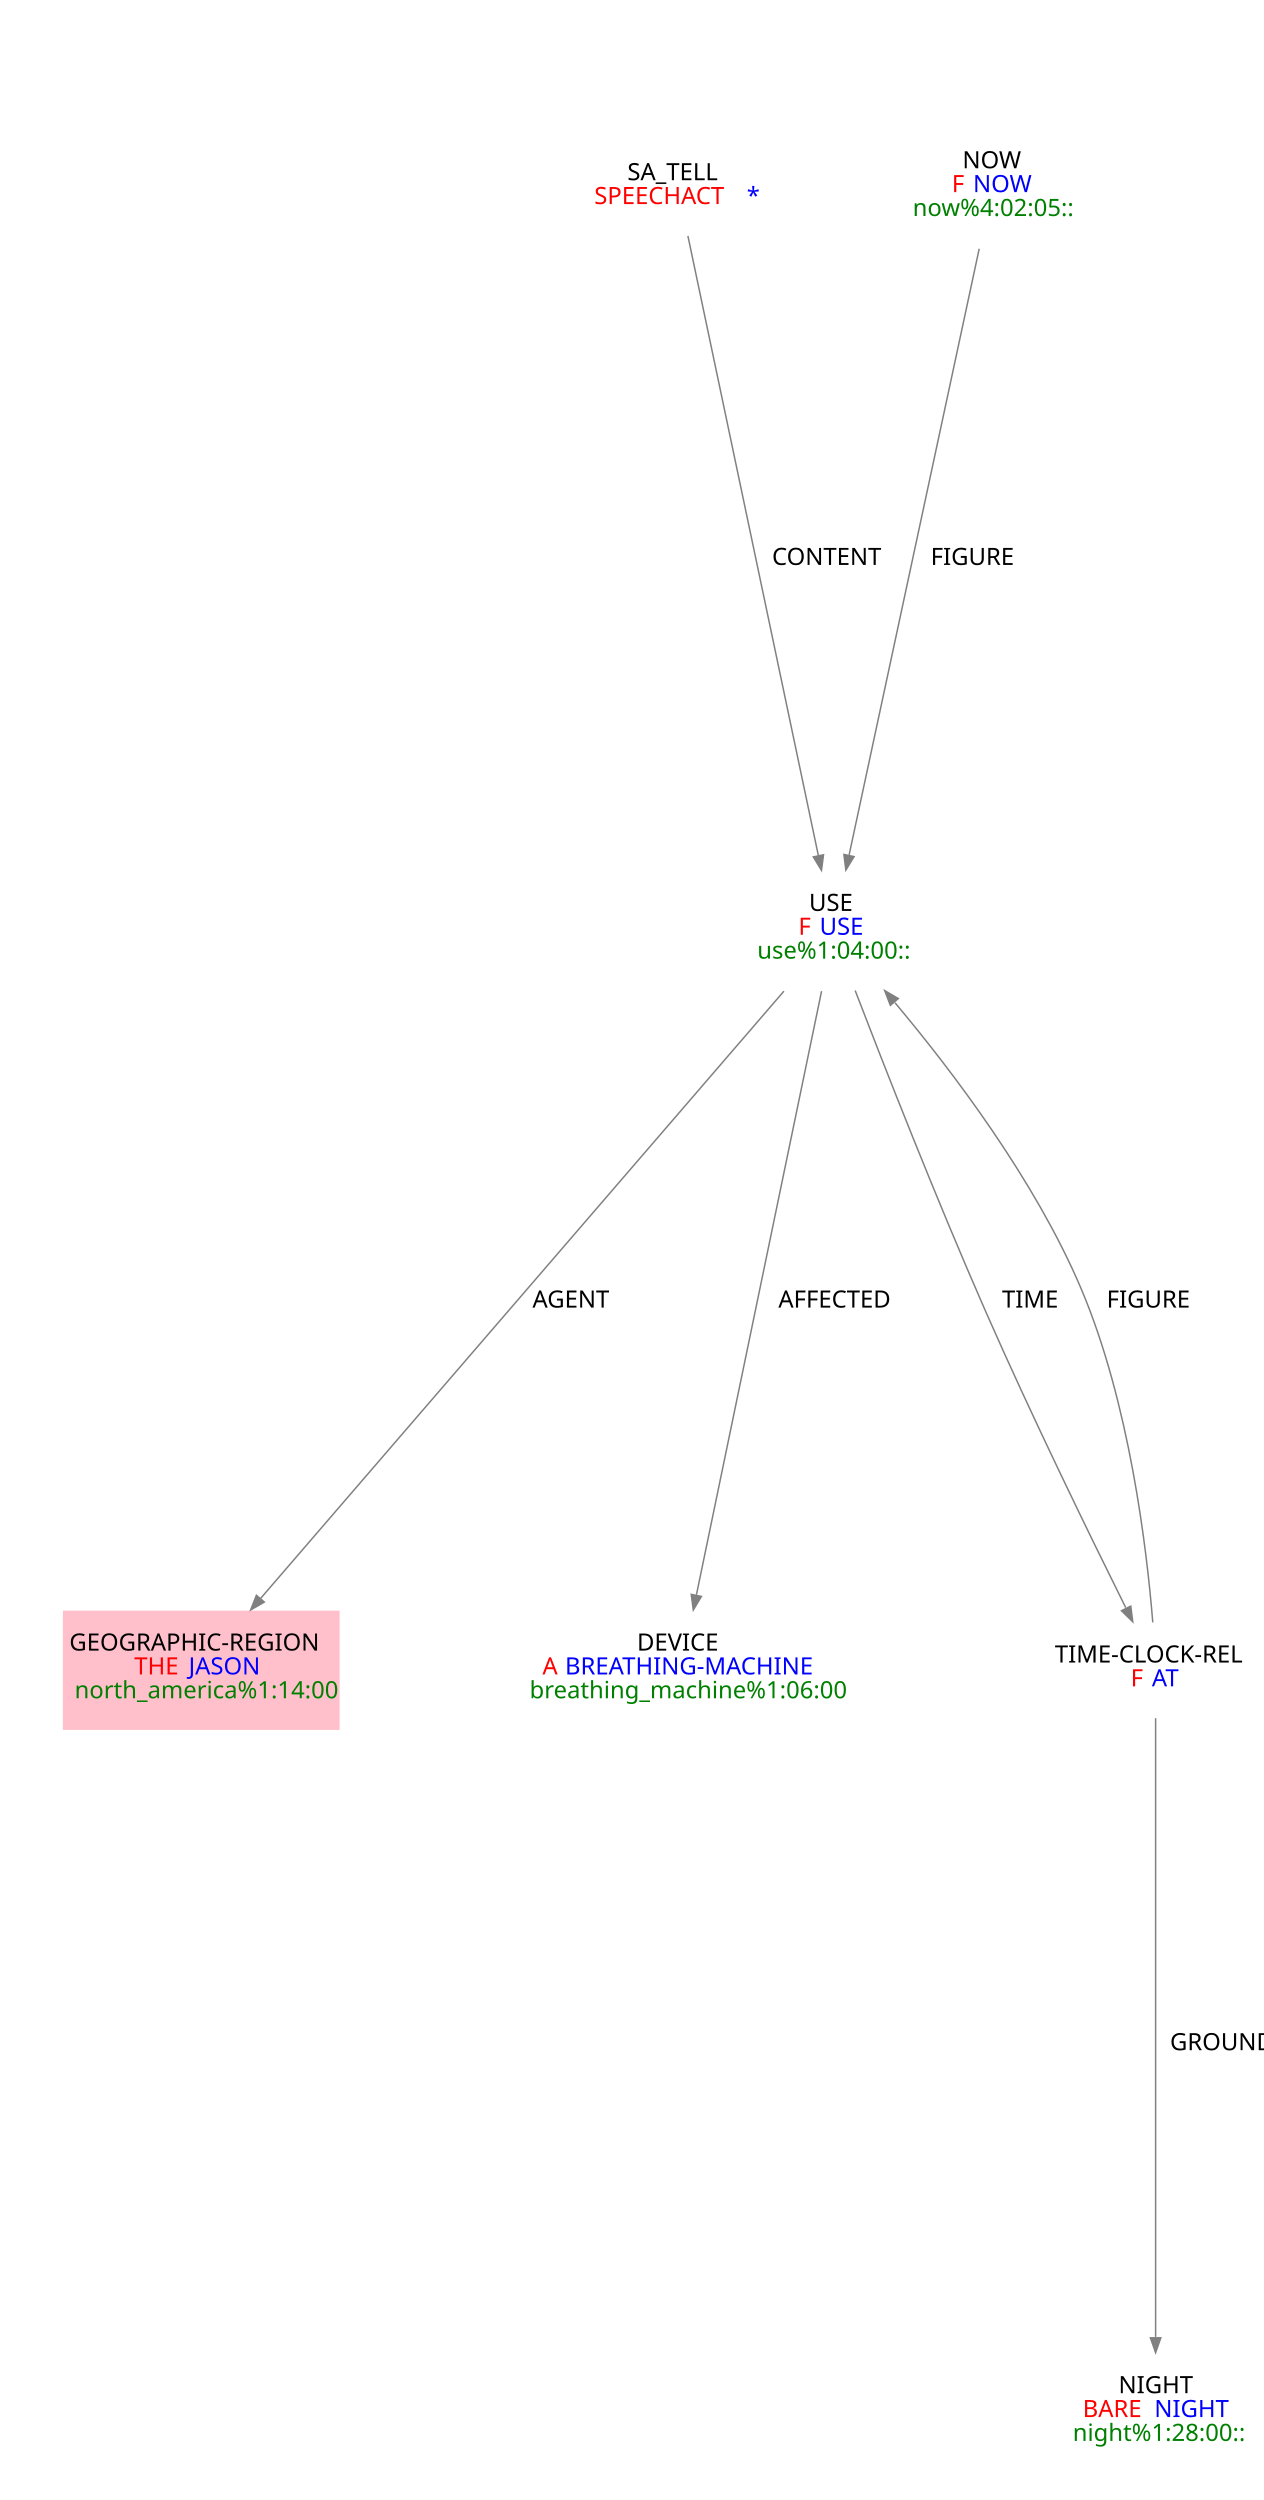
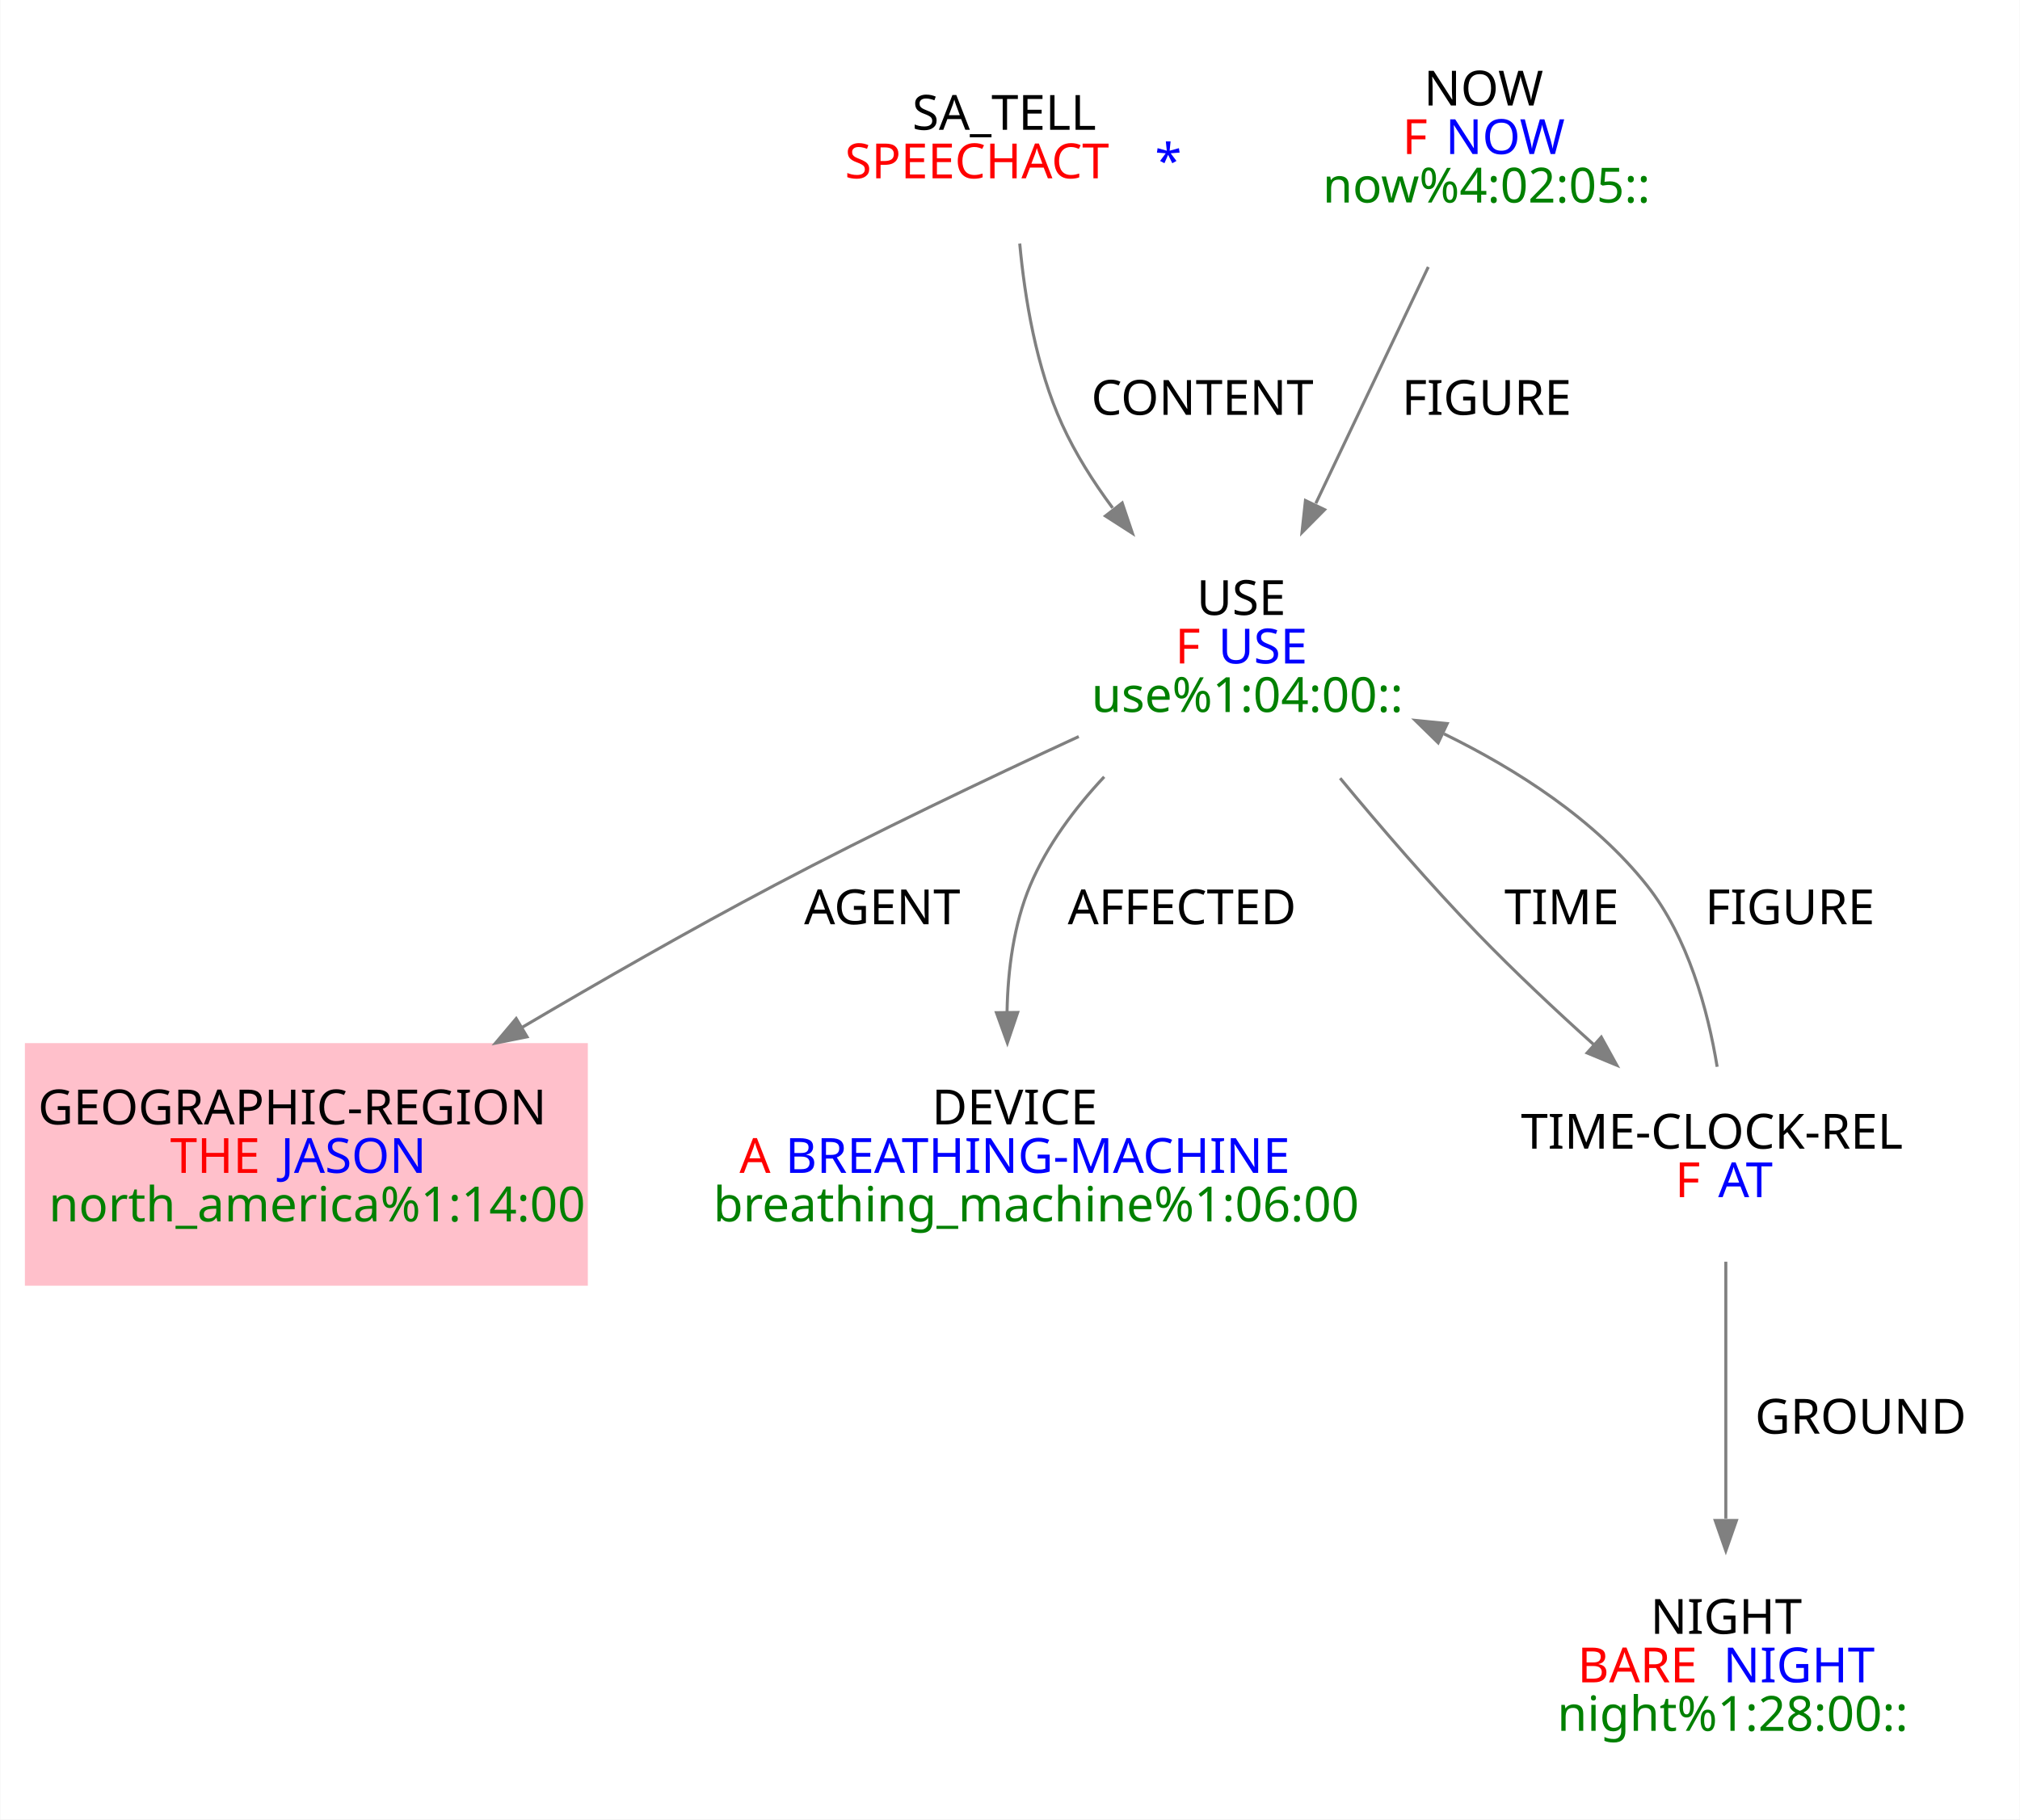
- <svg xmlns="http://www.w3.org/2000/svg" xmlns:xlink="http://www.w3.org/1999/xlink" width="432pt" height="855pt" viewBox="0.00 0.00 432.00 854.94">
-   <g id="graph0" class="graph" transform="scale(1.02 1.02) rotate(0) translate(4 868)">
-     <polygon fill="white" stroke="transparent" points="-4,4 -4,-868 436.62,-868 436.62,4 -4,4" />
+ <svg xmlns="http://www.w3.org/2000/svg" xmlns:xlink="http://www.w3.org/1999/xlink" width="333pt" height="300pt" viewBox="0.00 0.00 332.89 300.00">
+   <g id="graph0" class="graph" transform="scale(1 1) rotate(0) translate(4 296)">
+     <polygon fill="white" stroke="transparent" points="-4,4 -4,-296 328.89,-296 328.89,4 -4,4" />
    <g id="node1" class="node">
      <g id="a_node1">
        <a xlink:href="http://trips.ihmc.us/lexicon/data/ONT::SA_TELL.xml" xlink:title="&lt;font color=&quot;green&quot;&gt;&lt;br /&gt;&lt;/font&gt; &lt;font color=&quot;black&quot;&gt;SA_TELL&lt;/font&gt; &lt;font color=&quot;green&quot;&gt;&lt;br /&gt;&lt;/font&gt; &lt;font color=&quot;red&quot;&gt;SPEECHACT&lt;/font&gt; &lt;font color=&quot;blue&quot;&gt;* &lt;/font&gt; &lt;font color=&quot;green&quot;&gt;&lt;br /&gt; &lt;/font&gt;">
-           <text text-anchor="start" x="204.13" y="-807.6" font-family="Work Sans" font-size="8.00"> </text>
-           <text text-anchor="start" x="206.35" y="-807.6" font-family="Work Sans" font-size="8.00">SA_TELL</text>
-           <text text-anchor="start" x="240.6" y="-807.6" font-family="Work Sans" font-size="8.00"> </text>
-           <text text-anchor="start" x="193.02" y="-799.6" font-family="Work Sans" font-size="8.00"> </text>
-           <text text-anchor="start" x="195.25" y="-799.6" font-family="Work Sans" font-size="8.00" fill="red">SPEECHACT</text>
-           <text text-anchor="start" x="244.14" y="-799.6" font-family="Work Sans" font-size="8.00"> </text>
-           <text text-anchor="start" x="246.37" y="-799.6" font-family="Work Sans" font-size="8.00" fill="blue">* </text>
-           <text text-anchor="start" x="251.7" y="-799.6" font-family="Work Sans" font-size="8.00"> </text>
-           <text text-anchor="start" x="222.36" y="-791.6" font-family="Work Sans" font-size="8.00" fill="green"> </text>
+           <text text-anchor="start" x="144.11" y="-274.6" font-family="Work Sans" font-size="8.00"> </text>
+           <text text-anchor="start" x="146.33" y="-274.6" font-family="Work Sans" font-size="8.00">SA_TELL</text>
+           <text text-anchor="start" x="180.57" y="-274.6" font-family="Work Sans" font-size="8.00"> </text>
+           <text text-anchor="start" x="133" y="-266.6" font-family="Work Sans" font-size="8.00"> </text>
+           <text text-anchor="start" x="135.22" y="-266.6" font-family="Work Sans" font-size="8.00" fill="red">SPEECHACT</text>
+           <text text-anchor="start" x="184.12" y="-266.6" font-family="Work Sans" font-size="8.00"> </text>
+           <text text-anchor="start" x="186.34" y="-266.6" font-family="Work Sans" font-size="8.00" fill="blue">* </text>
+           <text text-anchor="start" x="191.68" y="-266.6" font-family="Work Sans" font-size="8.00"> </text>
+           <text text-anchor="start" x="162.34" y="-258.6" font-family="Work Sans" font-size="8.00" fill="green"> </text>
        </a>
      </g>
    </g>
    <g id="node2" class="node">
      <g id="a_node2">
        <a xlink:href="http://trips.ihmc.us/lexicon/data/ONT::USE.xml" xlink:title="&lt;font color=&quot;green&quot;&gt;&lt;br /&gt;&lt;/font&gt; &lt;font color=&quot;black&quot;&gt;USE&lt;/font&gt; &lt;font color=&quot;green&quot;&gt;&lt;br /&gt;&lt;/font&gt; &lt;font color=&quot;red&quot;&gt;F&lt;/font&gt; &lt;font color=&quot;blue&quot;&gt;USE&lt;/font&gt; &lt;font color=&quot;green&quot;&gt;&lt;br /&gt;&lt;/font&gt; &lt;font color=&quot;green&quot;&gt;use%1:04:00::&lt;/font&gt; &lt;font color=&quot;green&quot;&gt;&lt;br /&gt; &lt;/font&gt;">
-           <text text-anchor="start" x="265.03" y="-562.6" font-family="Work Sans" font-size="8.00"> </text>
-           <text text-anchor="start" x="267.25" y="-562.6" font-family="Work Sans" font-size="8.00">USE</text>
-           <text text-anchor="start" x="283.7" y="-562.6" font-family="Work Sans" font-size="8.00"> </text>
-           <text text-anchor="start" x="261.47" y="-554.6" font-family="Work Sans" font-size="8.00"> </text>
-           <text text-anchor="start" x="263.7" y="-554.6" font-family="Work Sans" font-size="8.00" fill="red">F</text>
-           <text text-anchor="start" x="268.58" y="-554.6" font-family="Work Sans" font-size="8.00"> </text>
-           <text text-anchor="start" x="270.8" y="-554.6" font-family="Work Sans" font-size="8.00" fill="blue">USE</text>
-           <text text-anchor="start" x="287.25" y="-554.6" font-family="Work Sans" font-size="8.00"> </text>
-           <text text-anchor="start" x="247.68" y="-546.6" font-family="Work Sans" font-size="8.00"> </text>
-           <text text-anchor="start" x="249.9" y="-546.6" font-family="Work Sans" font-size="8.00" fill="green">use%1:04:00::</text>
-           <text text-anchor="start" x="301.05" y="-546.6" font-family="Work Sans" font-size="8.00"> </text>
-           <text text-anchor="start" x="274.36" y="-538.6" font-family="Work Sans" font-size="8.00" fill="green"> </text>
+           <text text-anchor="start" x="191" y="-194.6" font-family="Work Sans" font-size="8.00"> </text>
+           <text text-anchor="start" x="193.22" y="-194.6" font-family="Work Sans" font-size="8.00">USE</text>
+           <text text-anchor="start" x="209.67" y="-194.6" font-family="Work Sans" font-size="8.00"> </text>
+           <text text-anchor="start" x="187.45" y="-186.6" font-family="Work Sans" font-size="8.00"> </text>
+           <text text-anchor="start" x="189.67" y="-186.6" font-family="Work Sans" font-size="8.00" fill="red">F</text>
+           <text text-anchor="start" x="194.56" y="-186.6" font-family="Work Sans" font-size="8.00"> </text>
+           <text text-anchor="start" x="196.78" y="-186.6" font-family="Work Sans" font-size="8.00" fill="blue">USE</text>
+           <text text-anchor="start" x="213.23" y="-186.6" font-family="Work Sans" font-size="8.00"> </text>
+           <text text-anchor="start" x="173.65" y="-178.6" font-family="Work Sans" font-size="8.00"> </text>
+           <text text-anchor="start" x="175.88" y="-178.6" font-family="Work Sans" font-size="8.00" fill="green">use%1:04:00::</text>
+           <text text-anchor="start" x="227.02" y="-178.6" font-family="Work Sans" font-size="8.00"> </text>
+           <text text-anchor="start" x="200.34" y="-170.6" font-family="Work Sans" font-size="8.00" fill="green"> </text>
        </a>
      </g>
    </g>
-     <g id="edge5" class="edge">
-       <path fill="none" stroke="grey" stroke-width="0.5" d="M226.65,-788.92C235.37,-747.5 259.74,-631.73 270.39,-581.15" />
-       <polygon fill="grey" stroke="grey" stroke-width="0.5" points="272.12,-581.43 271.44,-576.18 268.69,-580.71 272.12,-581.43" />
-       <text text-anchor="middle" x="273.18" y="-678.6" font-family="Work Sans" font-size="8.00"> CONTENT   </text>
+     <g id="edge7" class="edge">
+       <path fill="none" stroke="grey" stroke-width="0.5" d="M164.05,-255.84C164.88,-246.83 166.76,-235.37 171.04,-226 173.21,-221.23 176.15,-216.57 179.36,-212.25" />
+       <polygon fill="grey" stroke="grey" stroke-width="0.5" points="180.94,-213.07 182.63,-208.06 178.18,-210.92 180.94,-213.07" />
+       <text text-anchor="middle" x="194.16" y="-227.6" font-family="Work Sans" font-size="8.00"> CONTENT   </text>
    </g>
    <g id="node3" class="node">
      <g id="a_node3">
        <a xlink:href="http://trips.ihmc.us/lexicon/data/ONT::GEOGRAPHIC-REGION.xml" xlink:title="&lt;font color=&quot;green&quot;&gt;&lt;br /&gt;&lt;/font&gt; &lt;font color=&quot;black&quot;&gt;GEOGRAPHIC-REGION&lt;/font&gt; &lt;font color=&quot;green&quot;&gt;&lt;br /&gt;&lt;/font&gt; &lt;font color=&quot;red&quot;&gt;THE&lt;/font&gt; &lt;font color=&quot;blue&quot;&gt;JASON&lt;/font&gt; &lt;font color=&quot;green&quot;&gt;&lt;br /&gt;&lt;/font&gt; &lt;font color=&quot;green&quot;&gt;north_america%1:14:00&lt;/font&gt; &lt;font color=&quot;green&quot;&gt;&lt;br /&gt; &lt;/font&gt;">
-           <polygon fill="pink" stroke="transparent" points="109.87,-328 17.08,-328 17.08,-288 109.87,-288 109.87,-328" />
-           <text text-anchor="start" x="17.03" y="-314.6" font-family="Work Sans" font-size="8.00"> </text>
-           <text text-anchor="start" x="19.25" y="-314.6" font-family="Work Sans" font-size="8.00">GEOGRAPHIC-REGION</text>
-           <text text-anchor="start" x="107.7" y="-314.6" font-family="Work Sans" font-size="8.00"> </text>
-           <text text-anchor="start" x="38.8" y="-306.6" font-family="Work Sans" font-size="8.00"> </text>
-           <text text-anchor="start" x="41.03" y="-306.6" font-family="Work Sans" font-size="8.00" fill="red">THE</text>
-           <text text-anchor="start" x="57.03" y="-306.6" font-family="Work Sans" font-size="8.00"> </text>
-           <text text-anchor="start" x="59.25" y="-306.6" font-family="Work Sans" font-size="8.00" fill="blue">JASON</text>
-           <text text-anchor="start" x="85.92" y="-306.6" font-family="Work Sans" font-size="8.00"> </text>
-           <text text-anchor="start" x="18.78" y="-298.6" font-family="Work Sans" font-size="8.00"> </text>
-           <text text-anchor="start" x="21" y="-298.6" font-family="Work Sans" font-size="8.00" fill="green">north_america%1:14:00</text>
-           <text text-anchor="start" x="105.95" y="-298.6" font-family="Work Sans" font-size="8.00"> </text>
-           <text text-anchor="start" x="62.36" y="-290.6" font-family="Work Sans" font-size="8.00" fill="green"> </text>
+           <polygon fill="pink" stroke="transparent" points="92.85,-124 0.05,-124 0.05,-84 92.85,-84 92.85,-124" />
+           <text text-anchor="start" x="0" y="-110.6" font-family="Work Sans" font-size="8.00"> </text>
+           <text text-anchor="start" x="2.22" y="-110.6" font-family="Work Sans" font-size="8.00">GEOGRAPHIC-REGION</text>
+           <text text-anchor="start" x="90.68" y="-110.6" font-family="Work Sans" font-size="8.00"> </text>
+           <text text-anchor="start" x="21.78" y="-102.6" font-family="Work Sans" font-size="8.00"> </text>
+           <text text-anchor="start" x="24" y="-102.6" font-family="Work Sans" font-size="8.00" fill="red">THE</text>
+           <text text-anchor="start" x="40" y="-102.6" font-family="Work Sans" font-size="8.00"> </text>
+           <text text-anchor="start" x="42.22" y="-102.6" font-family="Work Sans" font-size="8.00" fill="blue">JASON</text>
+           <text text-anchor="start" x="68.9" y="-102.6" font-family="Work Sans" font-size="8.00"> </text>
+           <text text-anchor="start" x="1.76" y="-94.6" font-family="Work Sans" font-size="8.00"> </text>
+           <text text-anchor="start" x="3.98" y="-94.6" font-family="Work Sans" font-size="8.00" fill="green">north_america%1:14:00</text>
+           <text text-anchor="start" x="88.92" y="-94.6" font-family="Work Sans" font-size="8.00"> </text>
+           <text text-anchor="start" x="45.34" y="-86.6" font-family="Work Sans" font-size="8.00" fill="green"> </text>
+         </a>
+       </g>
+     </g>
+     <g id="edge6" class="edge">
+       <path fill="none" stroke="grey" stroke-width="0.5" d="M173.78,-174.55C158.77,-167.62 139.99,-158.67 123.58,-150 109.78,-142.72 94.92,-134.2 81.95,-126.56" />
+       <polygon fill="grey" stroke="grey" stroke-width="0.5" points="82.83,-125.04 77.63,-124 81.04,-128.05 82.83,-125.04" />
+       <text text-anchor="middle" x="141.38" y="-143.6" font-family="Work Sans" font-size="8.00"> AGENT   </text>
+     </g>
+     <g id="node5" class="node">
+       <g id="a_node5">
+         <a xlink:href="http://trips.ihmc.us/lexicon/data/ONT::DEVICE.xml" xlink:title="&lt;font color=&quot;green&quot;&gt;&lt;br /&gt;&lt;/font&gt; &lt;font color=&quot;black&quot;&gt;DEVICE&lt;/font&gt; &lt;font color=&quot;green&quot;&gt;&lt;br /&gt;&lt;/font&gt; &lt;font color=&quot;red&quot;&gt;A&lt;/font&gt; &lt;font color=&quot;blue&quot;&gt;BREATHING-MACHINE&lt;/font&gt; &lt;font color=&quot;green&quot;&gt;&lt;br /&gt;&lt;/font&gt; &lt;font color=&quot;green&quot;&gt;breathing_machine%1:06:00&lt;/font&gt; &lt;font color=&quot;green&quot;&gt;&lt;br /&gt; &lt;/font&gt;">
+           <text text-anchor="start" x="147.33" y="-110.6" font-family="Work Sans" font-size="8.00"> </text>
+           <text text-anchor="start" x="149.56" y="-110.6" font-family="Work Sans" font-size="8.00">DEVICE</text>
+           <text text-anchor="start" x="179.34" y="-110.6" font-family="Work Sans" font-size="8.00"> </text>
+           <text text-anchor="start" x="115.63" y="-102.6" font-family="Work Sans" font-size="8.00"> </text>
+           <text text-anchor="start" x="117.85" y="-102.6" font-family="Work Sans" font-size="8.00" fill="red">A</text>
+           <text text-anchor="start" x="123.19" y="-102.6" font-family="Work Sans" font-size="8.00"> </text>
+           <text text-anchor="start" x="125.41" y="-102.6" font-family="Work Sans" font-size="8.00" fill="blue">BREATHING-MACHINE</text>
+           <text text-anchor="start" x="211.05" y="-102.6" font-family="Work Sans" font-size="8.00"> </text>
+           <text text-anchor="start" x="111.3" y="-94.6" font-family="Work Sans" font-size="8.00"> </text>
+           <text text-anchor="start" x="113.52" y="-94.6" font-family="Work Sans" font-size="8.00" fill="green">breathing_machine%1:06:00</text>
+           <text text-anchor="start" x="215.38" y="-94.6" font-family="Work Sans" font-size="8.00"> </text>
+           <text text-anchor="start" x="163.34" y="-86.6" font-family="Work Sans" font-size="8.00" fill="green"> </text>
+         </a>
+       </g>
+     </g>
+     <g id="edge1" class="edge">
+       <path fill="none" stroke="grey" stroke-width="0.5" d="M177.97,-167.91C173.06,-162.66 168.54,-156.58 165.77,-150 163.07,-143.57 162.09,-136.15 161.96,-129.22" />
+       <polygon fill="grey" stroke="grey" stroke-width="0.5" points="163.71,-129.06 162.01,-124.04 160.21,-129.02 163.71,-129.06" />
+       <text text-anchor="middle" x="190.79" y="-143.6" font-family="Work Sans" font-size="8.00"> AFFECTED   </text>
+     </g>
+     <g id="node6" class="node">
+       <g id="a_node6">
+         <a xlink:href="http://trips.ihmc.us/lexicon/data/ONT::TIME-CLOCK-REL.xml" xlink:title="&lt;font color=&quot;green&quot;&gt;&lt;br /&gt;&lt;/font&gt; &lt;font color=&quot;black&quot;&gt;TIME-CLOCK-REL&lt;/font&gt; &lt;font color=&quot;green&quot;&gt;&lt;br /&gt;&lt;/font&gt; &lt;font color=&quot;red&quot;&gt;F&lt;/font&gt; &lt;font color=&quot;blue&quot;&gt;AT&lt;/font&gt; &lt;font color=&quot;green&quot;&gt;&lt;br /&gt; &lt;/font&gt;">
+           <text text-anchor="start" x="244.45" y="-106.6" font-family="Work Sans" font-size="8.00"> </text>
+           <text text-anchor="start" x="246.67" y="-106.6" font-family="Work Sans" font-size="8.00">TIME-CLOCK-REL</text>
+           <text text-anchor="start" x="314.23" y="-106.6" font-family="Work Sans" font-size="8.00"> </text>
+           <text text-anchor="start" x="269.86" y="-98.6" font-family="Work Sans" font-size="8.00"> </text>
+           <text text-anchor="start" x="272.08" y="-98.6" font-family="Work Sans" font-size="8.00" fill="red">F</text>
+           <text text-anchor="start" x="276.96" y="-98.6" font-family="Work Sans" font-size="8.00"> </text>
+           <text text-anchor="start" x="279.19" y="-98.6" font-family="Work Sans" font-size="8.00" fill="blue">AT</text>
+           <text text-anchor="start" x="288.82" y="-98.6" font-family="Work Sans" font-size="8.00"> </text>
+           <text text-anchor="start" x="279.34" y="-90.6" font-family="Work Sans" font-size="8.00" fill="green"> </text>
+         </a>
+       </g>
+     </g>
+     <g id="edge3" class="edge">
+       <path fill="none" stroke="grey" stroke-width="0.5" d="M216.87,-167.68C223.61,-159.54 231.76,-150.1 239.59,-142 245.54,-135.85 252.32,-129.48 258.63,-123.8" />
+       <polygon fill="grey" stroke="grey" stroke-width="0.5" points="259.92,-124.99 262.48,-120.35 257.58,-122.38 259.92,-124.99" />
+       <text text-anchor="middle" x="253.38" y="-143.6" font-family="Work Sans" font-size="8.00"> TIME   </text>
+     </g>
+     <g id="node4" class="node">
+       <g id="a_node4">
+         <a xlink:href="http://trips.ihmc.us/lexicon/data/ONT::NOW.xml" xlink:title="&lt;font color=&quot;green&quot;&gt;&lt;br /&gt;&lt;/font&gt; &lt;font color=&quot;black&quot;&gt;NOW&lt;/font&gt; &lt;font color=&quot;green&quot;&gt;&lt;br /&gt;&lt;/font&gt; &lt;font color=&quot;red&quot;&gt;F&lt;/font&gt; &lt;font color=&quot;blue&quot;&gt;NOW&lt;/font&gt; &lt;font color=&quot;green&quot;&gt;&lt;br /&gt;&lt;/font&gt; &lt;font color=&quot;green&quot;&gt;now%4:02:05::&lt;/font&gt; &lt;font color=&quot;green&quot;&gt;&lt;br /&gt; &lt;/font&gt;">
+           <text text-anchor="start" x="228.45" y="-278.6" font-family="Work Sans" font-size="8.00"> </text>
+           <text text-anchor="start" x="230.67" y="-278.6" font-family="Work Sans" font-size="8.00">NOW</text>
+           <text text-anchor="start" x="250.22" y="-278.6" font-family="Work Sans" font-size="8.00"> </text>
+           <text text-anchor="start" x="224.9" y="-270.6" font-family="Work Sans" font-size="8.00"> </text>
+           <text text-anchor="start" x="227.12" y="-270.6" font-family="Work Sans" font-size="8.00" fill="red">F</text>
+           <text text-anchor="start" x="232.01" y="-270.6" font-family="Work Sans" font-size="8.00"> </text>
+           <text text-anchor="start" x="234.23" y="-270.6" font-family="Work Sans" font-size="8.00" fill="blue">NOW</text>
+           <text text-anchor="start" x="253.78" y="-270.6" font-family="Work Sans" font-size="8.00"> </text>
+           <text text-anchor="start" x="211.76" y="-262.6" font-family="Work Sans" font-size="8.00"> </text>
+           <text text-anchor="start" x="213.99" y="-262.6" font-family="Work Sans" font-size="8.00" fill="green">now%4:02:05::</text>
+           <text text-anchor="start" x="266.91" y="-262.6" font-family="Work Sans" font-size="8.00"> </text>
+           <text text-anchor="start" x="239.34" y="-254.6" font-family="Work Sans" font-size="8.00" fill="green"> </text>
+         </a>
+       </g>
+     </g>
+     <g id="edge4" class="edge">
+       <path fill="none" stroke="grey" stroke-width="0.5" d="M231.4,-251.98C225.88,-240.37 218.77,-225.42 212.86,-213" />
+       <polygon fill="grey" stroke="grey" stroke-width="0.5" points="214.31,-211.96 210.58,-208.2 211.15,-213.47 214.31,-211.96" />
+       <text text-anchor="middle" x="241.01" y="-227.6" font-family="Work Sans" font-size="8.00"> FIGURE   </text>
+     </g>
+     <g id="edge5" class="edge">
+       <path fill="none" stroke="grey" stroke-width="0.5" d="M279.02,-120.1C277.47,-129.53 274.22,-141.46 267.45,-150 258.8,-160.9 246.01,-169.12 233.98,-175" />
+       <polygon fill="grey" stroke="grey" stroke-width="0.5" points="233.03,-173.52 229.25,-177.22 234.52,-176.69 233.03,-173.52" />
+       <text text-anchor="middle" x="291.01" y="-143.6" font-family="Work Sans" font-size="8.00"> FIGURE   </text>
+     </g>
+     <g id="node7" class="node">
+       <g id="a_node7">
+         <a xlink:href="http://trips.ihmc.us/lexicon/data/ONT::NIGHT.xml" xlink:title="&lt;font color=&quot;green&quot;&gt;&lt;br /&gt;&lt;/font&gt; &lt;font color=&quot;black&quot;&gt;NIGHT&lt;/font&gt; &lt;font color=&quot;green&quot;&gt;&lt;br /&gt;&lt;/font&gt; &lt;font color=&quot;red&quot;&gt;BARE&lt;/font&gt; &lt;font color=&quot;blue&quot;&gt;NIGHT&lt;/font&gt; &lt;font color=&quot;green&quot;&gt;&lt;br /&gt;&lt;/font&gt; &lt;font color=&quot;green&quot;&gt;night%1:28:00::&lt;/font&gt; &lt;font color=&quot;green&quot;&gt;&lt;br /&gt; &lt;/font&gt;">
+           <text text-anchor="start" x="265.78" y="-26.6" font-family="Work Sans" font-size="8.00"> </text>
+           <text text-anchor="start" x="268.01" y="-26.6" font-family="Work Sans" font-size="8.00">NIGHT</text>
+           <text text-anchor="start" x="292.89" y="-26.6" font-family="Work Sans" font-size="8.00"> </text>
+           <text text-anchor="start" x="253.78" y="-18.6" font-family="Work Sans" font-size="8.00"> </text>
+           <text text-anchor="start" x="256" y="-18.6" font-family="Work Sans" font-size="8.00" fill="red">BARE</text>
+           <text text-anchor="start" x="277.79" y="-18.6" font-family="Work Sans" font-size="8.00"> </text>
+           <text text-anchor="start" x="280.01" y="-18.6" font-family="Work Sans" font-size="8.00" fill="blue">NIGHT</text>
+           <text text-anchor="start" x="304.9" y="-18.6" font-family="Work Sans" font-size="8.00"> </text>
+           <text text-anchor="start" x="250.43" y="-10.6" font-family="Work Sans" font-size="8.00"> </text>
+           <text text-anchor="start" x="252.65" y="-10.6" font-family="Work Sans" font-size="8.00" fill="green">night%1:28:00::</text>
+           <text text-anchor="start" x="308.25" y="-10.6" font-family="Work Sans" font-size="8.00"> </text>
+           <text text-anchor="start" x="279.34" y="-2.6" font-family="Work Sans" font-size="8.00" fill="green"> </text>
        </a>
      </g>
    </g>
    <g id="edge2" class="edge">
-       <path fill="none" stroke="grey" stroke-width="0.5" d="M258.84,-535.7C220.29,-490.97 124.99,-380.38 83.41,-332.13" />
-       <polygon fill="grey" stroke="grey" stroke-width="0.5" points="84.62,-330.86 80.03,-328.21 81.97,-333.14 84.62,-330.86" />
-       <text text-anchor="middle" x="187.41" y="-429.6" font-family="Work Sans" font-size="8.00"> AGENT   </text>
-     </g>
-     <g id="node5" class="node">
-       <g id="a_node5">
-         <a xlink:href="http://trips.ihmc.us/lexicon/data/ONT::DEVICE.xml" xlink:title="&lt;font color=&quot;green&quot;&gt;&lt;br /&gt;&lt;/font&gt; &lt;font color=&quot;black&quot;&gt;DEVICE&lt;/font&gt; &lt;font color=&quot;green&quot;&gt;&lt;br /&gt;&lt;/font&gt; &lt;font color=&quot;red&quot;&gt;A&lt;/font&gt; &lt;font color=&quot;blue&quot;&gt;BREATHING-MACHINE&lt;/font&gt; &lt;font color=&quot;green&quot;&gt;&lt;br /&gt;&lt;/font&gt; &lt;font color=&quot;green&quot;&gt;breathing_machine%1:06:00&lt;/font&gt; &lt;font color=&quot;green&quot;&gt;&lt;br /&gt; &lt;/font&gt;">
-           <text text-anchor="start" x="207.36" y="-314.6" font-family="Work Sans" font-size="8.00"> </text>
-           <text text-anchor="start" x="209.58" y="-314.6" font-family="Work Sans" font-size="8.00">DEVICE</text>
-           <text text-anchor="start" x="239.37" y="-314.6" font-family="Work Sans" font-size="8.00"> </text>
-           <text text-anchor="start" x="175.65" y="-306.6" font-family="Work Sans" font-size="8.00"> </text>
-           <text text-anchor="start" x="177.88" y="-306.6" font-family="Work Sans" font-size="8.00" fill="red">A</text>
-           <text text-anchor="start" x="183.21" y="-306.6" font-family="Work Sans" font-size="8.00"> </text>
-           <text text-anchor="start" x="185.44" y="-306.6" font-family="Work Sans" font-size="8.00" fill="blue">BREATHING-MACHINE</text>
-           <text text-anchor="start" x="271.07" y="-306.6" font-family="Work Sans" font-size="8.00"> </text>
-           <text text-anchor="start" x="171.33" y="-298.6" font-family="Work Sans" font-size="8.00"> </text>
-           <text text-anchor="start" x="173.55" y="-298.6" font-family="Work Sans" font-size="8.00" fill="green">breathing_machine%1:06:00</text>
-           <text text-anchor="start" x="275.4" y="-298.6" font-family="Work Sans" font-size="8.00"> </text>
-           <text text-anchor="start" x="223.36" y="-290.6" font-family="Work Sans" font-size="8.00" fill="green"> </text>
-         </a>
-       </g>
-     </g>
-     <g id="edge3" class="edge">
-       <path fill="none" stroke="grey" stroke-width="0.5" d="M271.47,-535.7C262.27,-491.33 239.64,-382.15 229.51,-333.31" />
-       <polygon fill="grey" stroke="grey" stroke-width="0.5" points="231.19,-332.75 228.46,-328.21 227.76,-333.46 231.19,-332.75" />
-       <text text-anchor="middle" x="275.81" y="-429.6" font-family="Work Sans" font-size="8.00"> AFFECTED   </text>
-     </g>
-     <g id="node6" class="node">
-       <g id="a_node6">
-         <a xlink:href="http://trips.ihmc.us/lexicon/data/ONT::TIME-CLOCK-REL.xml" xlink:title="&lt;font color=&quot;green&quot;&gt;&lt;br /&gt;&lt;/font&gt; &lt;font color=&quot;black&quot;&gt;TIME-CLOCK-REL&lt;/font&gt; &lt;font color=&quot;green&quot;&gt;&lt;br /&gt;&lt;/font&gt; &lt;font color=&quot;red&quot;&gt;F&lt;/font&gt; &lt;font color=&quot;blue&quot;&gt;AT&lt;/font&gt; &lt;font color=&quot;green&quot;&gt;&lt;br /&gt; &lt;/font&gt;">
-           <text text-anchor="start" x="347.47" y="-310.6" font-family="Work Sans" font-size="8.00"> </text>
-           <text text-anchor="start" x="349.69" y="-310.6" font-family="Work Sans" font-size="8.00">TIME-CLOCK-REL</text>
-           <text text-anchor="start" x="417.26" y="-310.6" font-family="Work Sans" font-size="8.00"> </text>
-           <text text-anchor="start" x="372.88" y="-302.6" font-family="Work Sans" font-size="8.00"> </text>
-           <text text-anchor="start" x="375.1" y="-302.6" font-family="Work Sans" font-size="8.00" fill="red">F</text>
-           <text text-anchor="start" x="379.99" y="-302.6" font-family="Work Sans" font-size="8.00"> </text>
-           <text text-anchor="start" x="382.21" y="-302.6" font-family="Work Sans" font-size="8.00" fill="blue">AT</text>
-           <text text-anchor="start" x="391.85" y="-302.6" font-family="Work Sans" font-size="8.00"> </text>
-           <text text-anchor="start" x="382.36" y="-294.6" font-family="Work Sans" font-size="8.00" fill="green"> </text>
-         </a>
-       </g>
-     </g>
-     <g id="edge7" class="edge">
-       <path fill="none" stroke="grey" stroke-width="0.5" d="M282.73,-535.91C292.32,-510.92 309.97,-465.86 326.62,-428 342.1,-392.78 361.76,-352.52 373.44,-329.01" />
-       <polygon fill="grey" stroke="grey" stroke-width="0.5" points="375.14,-329.52 375.8,-324.26 372.01,-327.96 375.14,-329.52" />
-       <text text-anchor="middle" x="341.4" y="-429.6" font-family="Work Sans" font-size="8.00"> TIME   </text>
-     </g>
-     <g id="node4" class="node">
-       <g id="a_node4">
-         <a xlink:href="http://trips.ihmc.us/lexicon/data/ONT::NOW.xml" xlink:title="&lt;font color=&quot;green&quot;&gt;&lt;br /&gt;&lt;/font&gt; &lt;font color=&quot;black&quot;&gt;NOW&lt;/font&gt; &lt;font color=&quot;green&quot;&gt;&lt;br /&gt;&lt;/font&gt; &lt;font color=&quot;red&quot;&gt;F&lt;/font&gt; &lt;font color=&quot;blue&quot;&gt;NOW&lt;/font&gt; &lt;font color=&quot;green&quot;&gt;&lt;br /&gt;&lt;/font&gt; &lt;font color=&quot;green&quot;&gt;now%4:02:05::&lt;/font&gt; &lt;font color=&quot;green&quot;&gt;&lt;br /&gt; &lt;/font&gt;">
-           <text text-anchor="start" x="316.48" y="-811.6" font-family="Work Sans" font-size="8.00"> </text>
-           <text text-anchor="start" x="318.7" y="-811.6" font-family="Work Sans" font-size="8.00">NOW</text>
-           <text text-anchor="start" x="338.25" y="-811.6" font-family="Work Sans" font-size="8.00"> </text>
-           <text text-anchor="start" x="312.92" y="-803.6" font-family="Work Sans" font-size="8.00"> </text>
-           <text text-anchor="start" x="315.14" y="-803.6" font-family="Work Sans" font-size="8.00" fill="red">F</text>
-           <text text-anchor="start" x="320.03" y="-803.6" font-family="Work Sans" font-size="8.00"> </text>
-           <text text-anchor="start" x="322.25" y="-803.6" font-family="Work Sans" font-size="8.00" fill="blue">NOW</text>
-           <text text-anchor="start" x="341.8" y="-803.6" font-family="Work Sans" font-size="8.00"> </text>
-           <text text-anchor="start" x="299.79" y="-795.6" font-family="Work Sans" font-size="8.00"> </text>
-           <text text-anchor="start" x="302.01" y="-795.6" font-family="Work Sans" font-size="8.00" fill="green">now%4:02:05::</text>
-           <text text-anchor="start" x="354.94" y="-795.6" font-family="Work Sans" font-size="8.00"> </text>
-           <text text-anchor="start" x="327.36" y="-787.6" font-family="Work Sans" font-size="8.00" fill="green"> </text>
-         </a>
-       </g>
-     </g>
-     <g id="edge4" class="edge">
-       <path fill="none" stroke="grey" stroke-width="0.5" d="M324.32,-784.62C314.76,-740.07 291.24,-630.45 280.71,-581.41" />
-       <polygon fill="grey" stroke="grey" stroke-width="0.5" points="282.37,-580.81 279.61,-576.29 278.95,-581.55 282.37,-580.81" />
-       <text text-anchor="middle" x="322.03" y="-678.6" font-family="Work Sans" font-size="8.00"> FIGURE   </text>
-     </g>
-     <g id="edge6" class="edge">
-       <path fill="none" stroke="grey" stroke-width="0.5" d="M382.52,-324.06C380.55,-348.45 374.73,-397.74 358.47,-436 342.99,-472.45 315.22,-509.01 296.1,-531.8" />
-       <polygon fill="grey" stroke="grey" stroke-width="0.5" points="294.53,-530.94 292.63,-535.89 297.2,-533.21 294.53,-530.94" />
-       <text text-anchor="middle" x="381.03" y="-429.6" font-family="Work Sans" font-size="8.00"> FIGURE   </text>
-     </g>
-     <g id="node7" class="node">
-       <g id="a_node7">
-         <a xlink:href="http://trips.ihmc.us/lexicon/data/ONT::NIGHT.xml" xlink:title="&lt;font color=&quot;green&quot;&gt;&lt;br /&gt;&lt;/font&gt; &lt;font color=&quot;black&quot;&gt;NIGHT&lt;/font&gt; &lt;font color=&quot;green&quot;&gt;&lt;br /&gt;&lt;/font&gt; &lt;font color=&quot;red&quot;&gt;BARE&lt;/font&gt; &lt;font color=&quot;blue&quot;&gt;NIGHT&lt;/font&gt; &lt;font color=&quot;green&quot;&gt;&lt;br /&gt;&lt;/font&gt; &lt;font color=&quot;green&quot;&gt;night%1:28:00::&lt;/font&gt; &lt;font color=&quot;green&quot;&gt;&lt;br /&gt; &lt;/font&gt;">
-           <text text-anchor="start" x="368.81" y="-65.6" font-family="Work Sans" font-size="8.00"> </text>
-           <text text-anchor="start" x="371.03" y="-65.6" font-family="Work Sans" font-size="8.00">NIGHT</text>
-           <text text-anchor="start" x="395.92" y="-65.6" font-family="Work Sans" font-size="8.00"> </text>
-           <text text-anchor="start" x="356.8" y="-57.6" font-family="Work Sans" font-size="8.00"> </text>
-           <text text-anchor="start" x="359.03" y="-57.6" font-family="Work Sans" font-size="8.00" fill="red">BARE</text>
-           <text text-anchor="start" x="380.81" y="-57.6" font-family="Work Sans" font-size="8.00"> </text>
-           <text text-anchor="start" x="383.04" y="-57.6" font-family="Work Sans" font-size="8.00" fill="blue">NIGHT</text>
-           <text text-anchor="start" x="407.92" y="-57.6" font-family="Work Sans" font-size="8.00"> </text>
-           <text text-anchor="start" x="353.45" y="-49.6" font-family="Work Sans" font-size="8.00"> </text>
-           <text text-anchor="start" x="355.68" y="-49.6" font-family="Work Sans" font-size="8.00" fill="green">night%1:28:00::</text>
-           <text text-anchor="start" x="411.27" y="-49.6" font-family="Work Sans" font-size="8.00"> </text>
-           <text text-anchor="start" x="382.36" y="-41.6" font-family="Work Sans" font-size="8.00" fill="green"> </text>
-         </a>
-       </g>
-     </g>
-     <g id="edge1" class="edge">
-       <path fill="none" stroke="grey" stroke-width="0.5" d="M383.47,-291.92C383.47,-250.59 383.47,-135.2 383.47,-84.46" />
-       <polygon fill="grey" stroke="grey" stroke-width="0.5" points="385.22,-84.18 383.47,-79.18 381.72,-84.18 385.22,-84.18" />
-       <text text-anchor="middle" x="405.7" y="-180.6" font-family="Work Sans" font-size="8.00"> GROUND   </text>
+       <path fill="none" stroke="grey" stroke-width="0.5" d="M280.45,-87.96C280.45,-76.12 280.45,-59.38 280.45,-45.6" />
+       <polygon fill="grey" stroke="grey" stroke-width="0.5" points="282.2,-45.29 280.45,-40.29 278.7,-45.29 282.2,-45.29" />
+       <text text-anchor="middle" x="302.67" y="-59.6" font-family="Work Sans" font-size="8.00"> GROUND   </text>
    </g>
  </g>
</svg>
